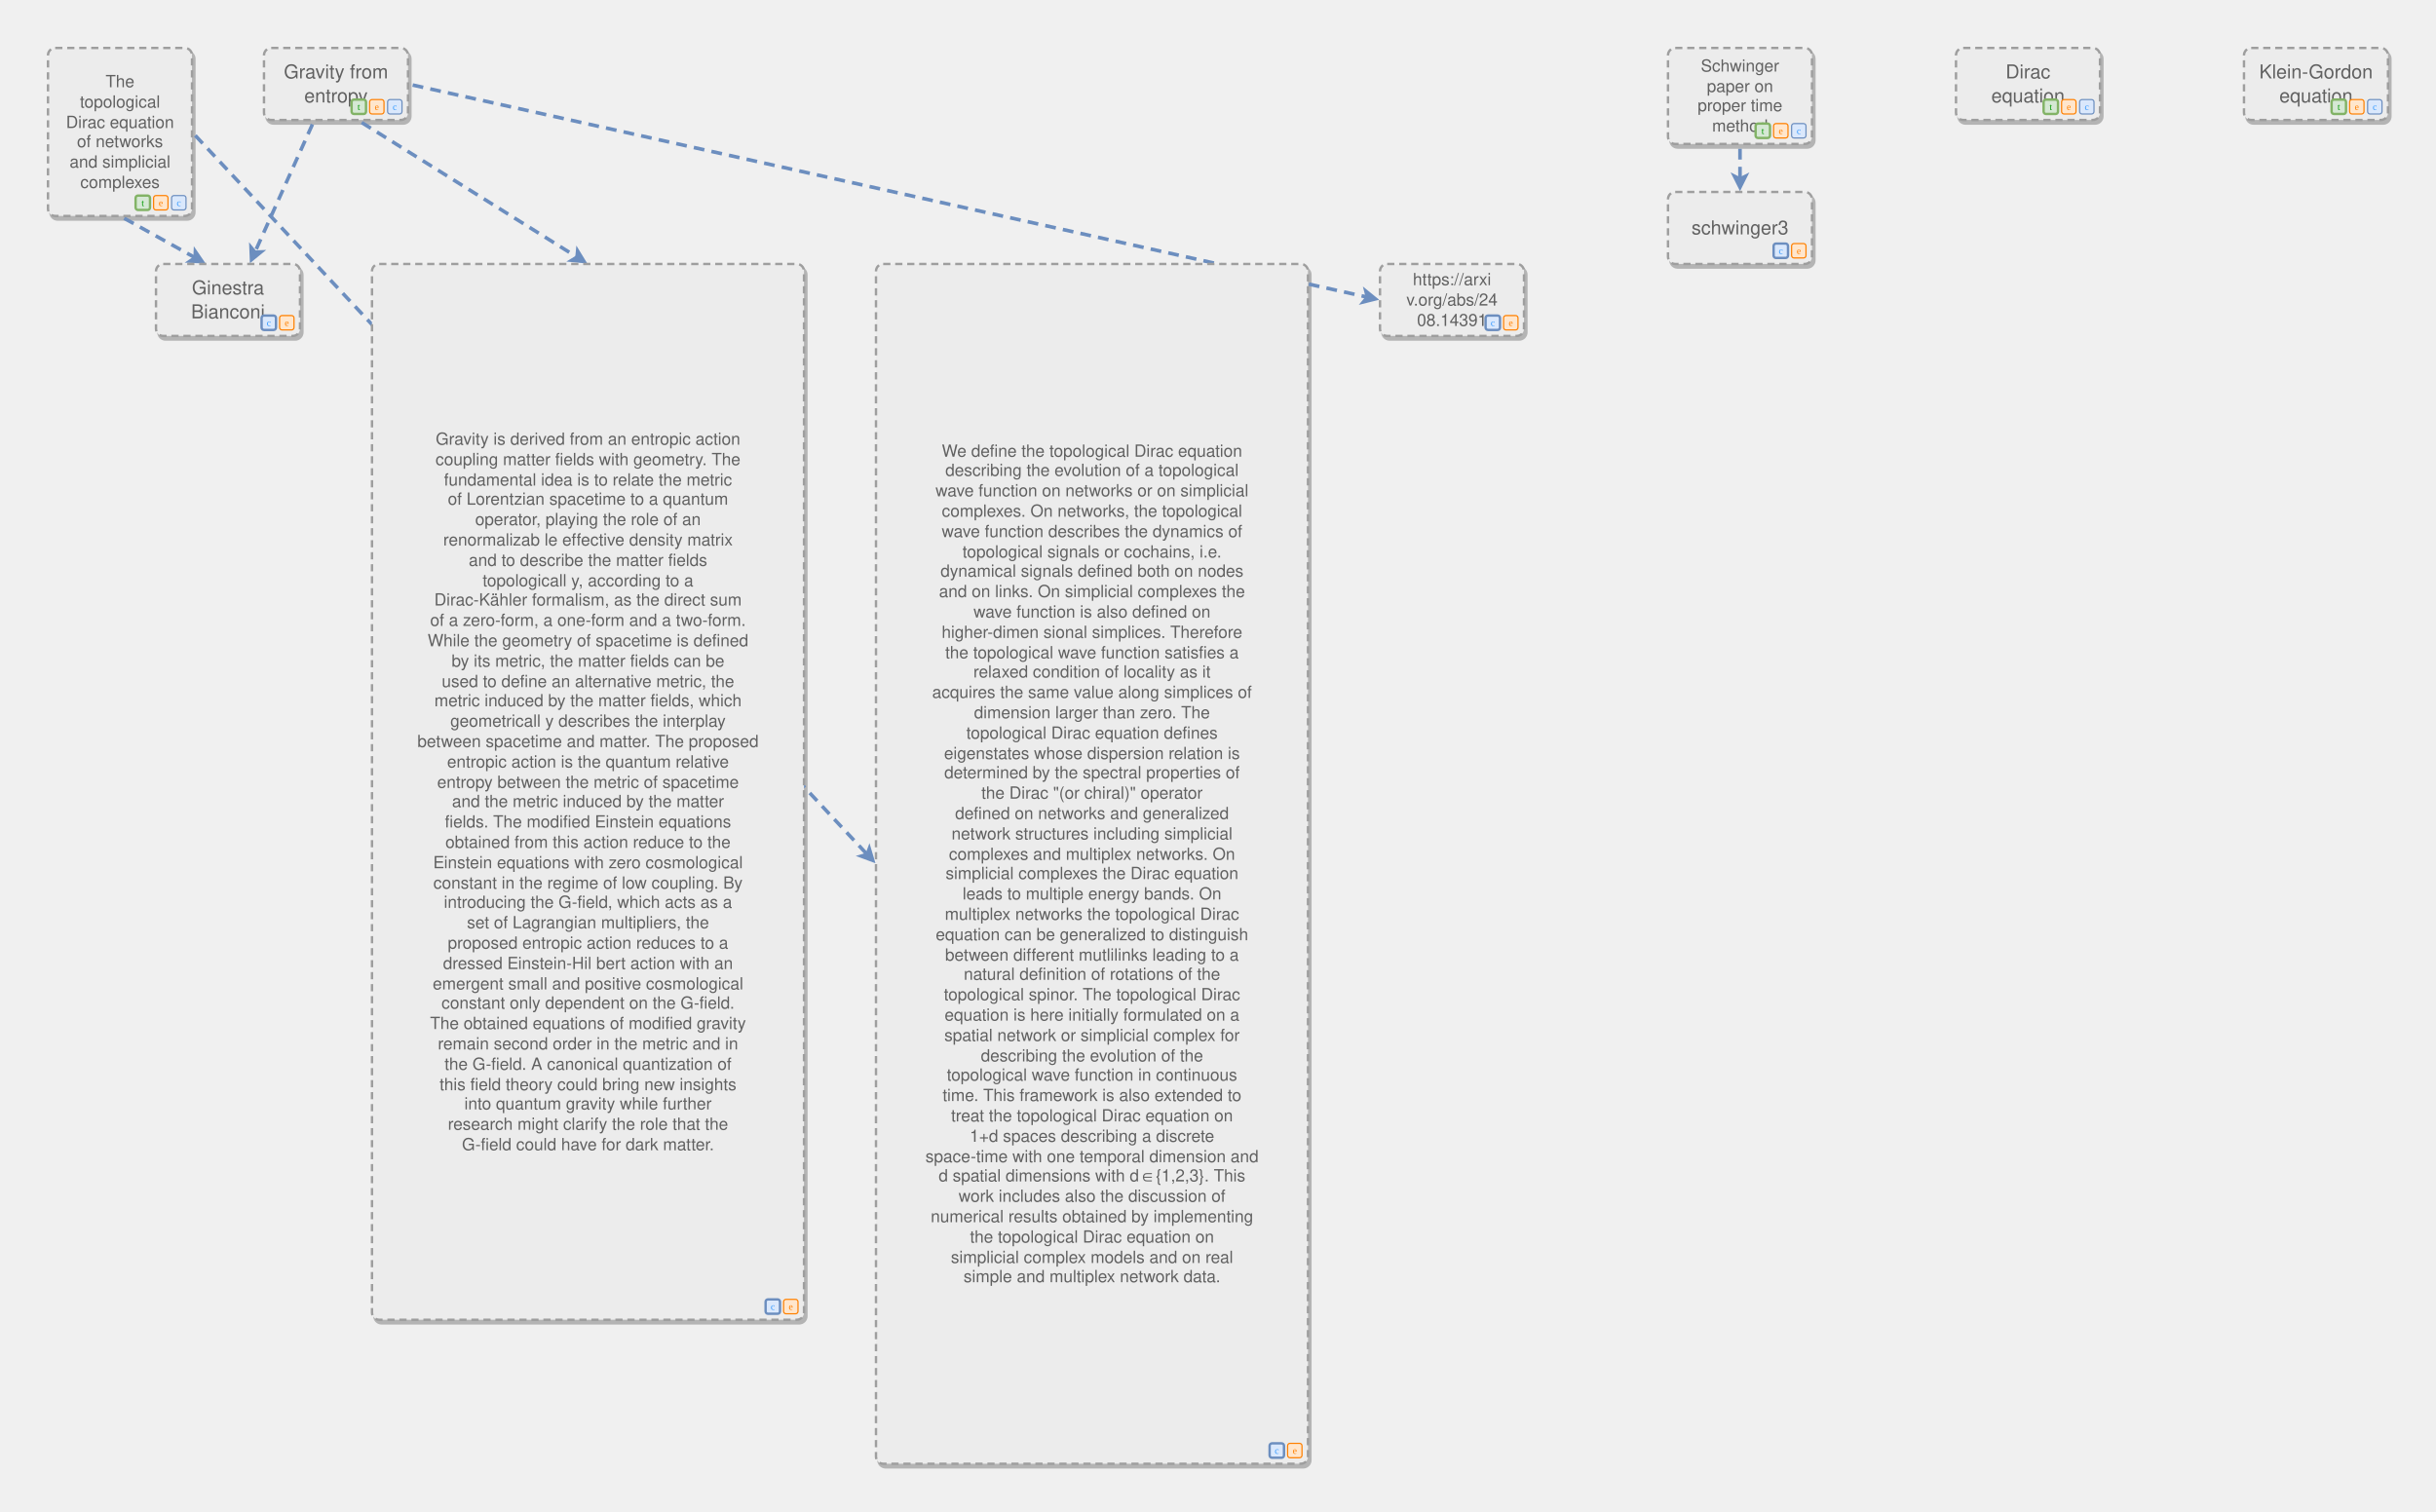
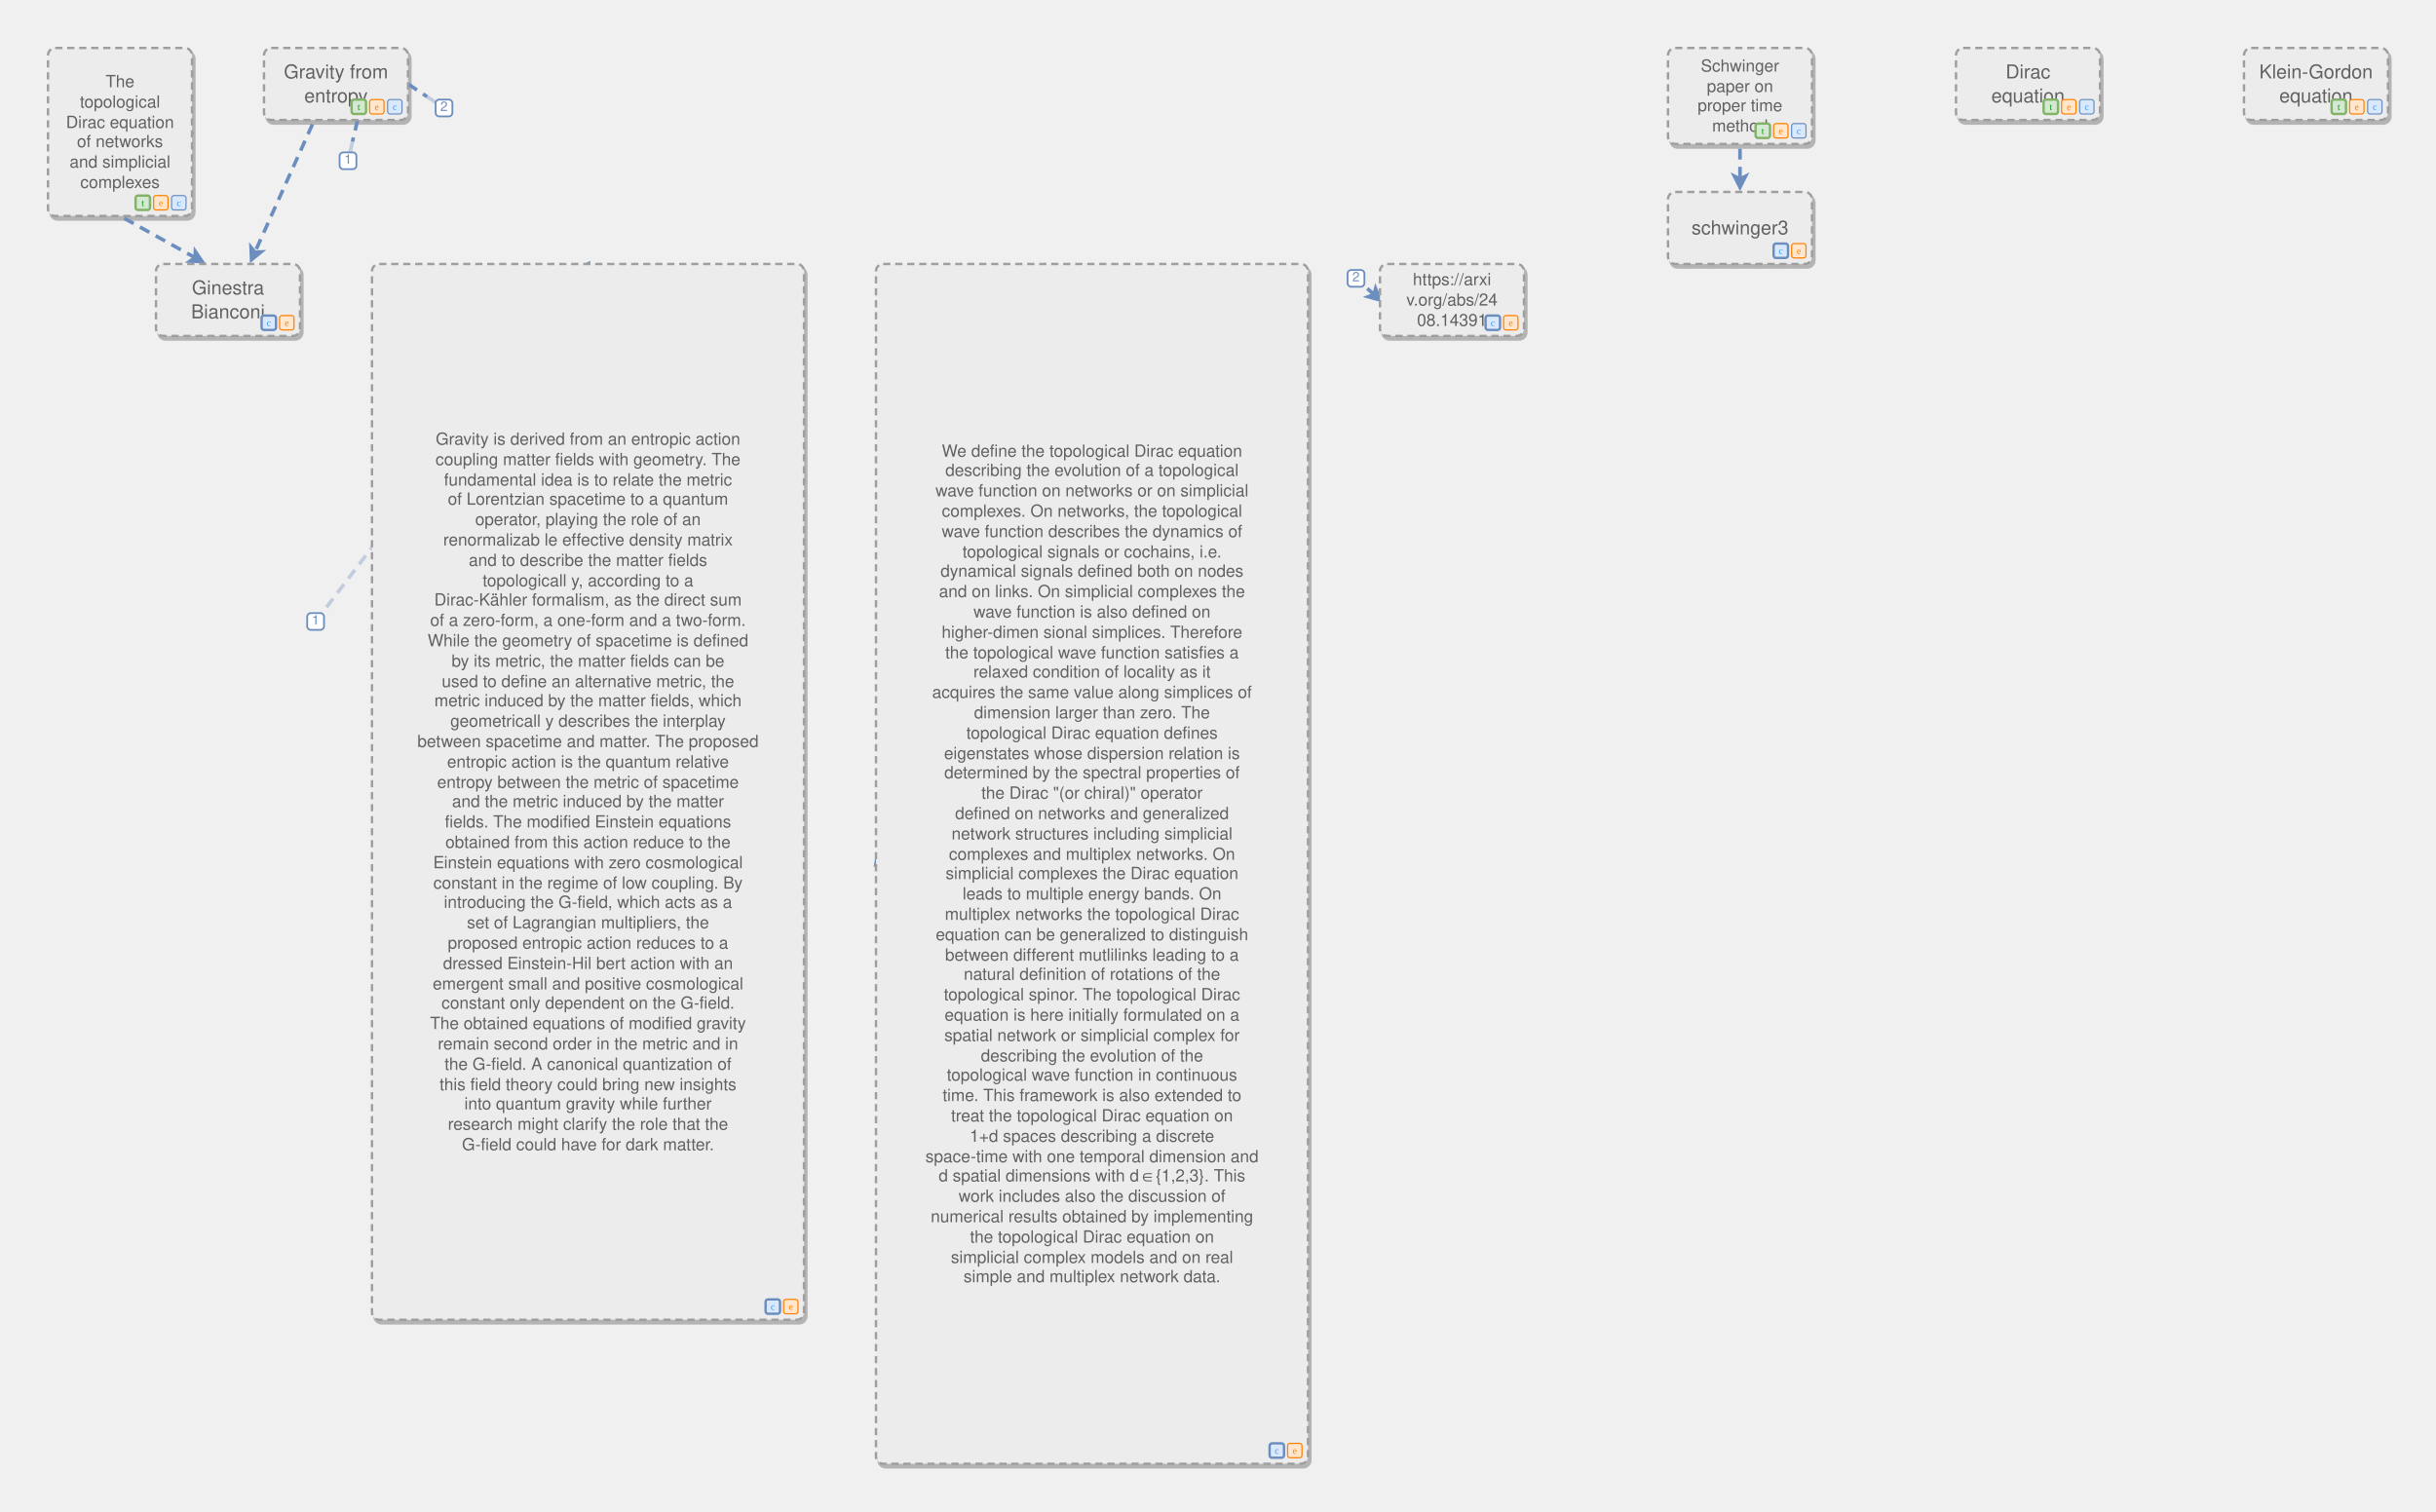
<svg xmlns="http://www.w3.org/2000/svg" width="2030" height="1260" viewBox="0 0 2030 1260">
  <defs>
  </defs>
  <g id="container-shells">
  </g>
  <g id="node-shadows">
    <rect x="1630" y="40" width="120" height="60" rx="6" ry="6" fill="#000000" stroke="#000000" stroke-width="2" opacity="0.25" transform="translate(2,3)" />
    <rect x="1390" y="160" width="120" height="60" rx="6" ry="6" fill="#000000" stroke="#000000" stroke-width="2" opacity="0.25" transform="translate(2,3)" />
    <rect x="130" y="220" width="120" height="60" rx="6" ry="6" fill="#000000" stroke="#000000" stroke-width="2" opacity="0.25" transform="translate(2,3)" />
    <rect x="220" y="40" width="120" height="60" rx="6" ry="6" fill="#000000" stroke="#000000" stroke-width="2" opacity="0.25" transform="translate(2,3)" />
    <rect x="310" y="220" width="360" height="880" rx="6" ry="6" fill="#000000" stroke="#000000" stroke-width="2" opacity="0.25" transform="translate(2,3)" />
    <rect x="1870" y="40" width="120" height="60" rx="6" ry="6" fill="#000000" stroke="#000000" stroke-width="2" opacity="0.25" transform="translate(2,3)" />
    <rect x="1390" y="40" width="120" height="80" rx="6" ry="6" fill="#000000" stroke="#000000" stroke-width="2" opacity="0.25" transform="translate(2,3)" />
    <rect x="40" y="40" width="120" height="140" rx="6" ry="6" fill="#000000" stroke="#000000" stroke-width="2" opacity="0.25" transform="translate(2,3)" />
    <rect x="730" y="220" width="360" height="1000" rx="6" ry="6" fill="#000000" stroke="#000000" stroke-width="2" opacity="0.25" transform="translate(2,3)" />
    <rect x="1150" y="220" width="120" height="60" rx="6" ry="6" fill="#000000" stroke="#000000" stroke-width="2" opacity="0.25" transform="translate(2,3)" />
  </g>
  <g id="edges">
    <g class="edge" data-edge-idx="0" data-edge-base="expresses" data-edge-from="3" data-edge-to="2">
      <line x1="260.36" y1="103.65" x2="212.41" y2="210.20" stroke="#6c8ebf" stroke-width="3" stroke-dasharray="9 6" />
      <path d="M 209.64 216.35 L 209.23 206.30 L 212.41 210.20 L 217.44 209.99 Z" fill="#6c8ebf" stroke="#6c8ebf" stroke-width="3" stroke-miterlimit="10" />
      <text x="236" y="156" text-anchor="middle" dominant-baseline="middle" font-family="Helvetica,Inter,Segoe UI,Arial" font-size="11" paint-order="stroke" stroke="#ffffff" stroke-width="3" stroke-linejoin="round" fill="#6c8ebf">
      </text>
    </g>
    <g class="edge" data-edge-idx="1" data-edge-base="expresses" data-edge-from="3" data-edge-to="4">
-       <line x1="301.39" y1="102.12" x2="480.88" y2="214.30" stroke="#6c8ebf" stroke-width="3" stroke-dasharray="9 6" />
-       <path d="M 486.61 217.88 L 476.59 216.93 L 480.88 214.30 L 481.36 209.29 Z" fill="#6c8ebf" stroke="#6c8ebf" stroke-width="3" stroke-miterlimit="10" />
-       <text x="390" y="158" text-anchor="middle" dominant-baseline="middle" font-family="Helvetica,Inter,Segoe UI,Arial" font-size="11" paint-order="stroke" stroke="#ffffff" stroke-width="3" stroke-linejoin="round" fill="#6c8ebf">
-       </text>
+       <g class="edge-full" opacity="0">
+         <line x1="290.00" y1="134.00" x2="263.00" y2="518.00" stroke="#6c8ebf" stroke-width="3" stroke-dasharray="9 6" />
+         <text x="276" y="326" text-anchor="middle" dominant-baseline="middle" font-family="Helvetica,Inter,Segoe UI,Arial" font-size="11" paint-order="stroke" stroke="#ffffff" stroke-width="3" stroke-linejoin="round" fill="#6c8ebf">
+       </text>
+       </g>
+       <g class="edge-stub" data-stub-end="source">
+         <line x1="298.00" y1="100.00" x2="293.76" y2="118.00" stroke="#6c8ebf" stroke-width="3" stroke-dasharray="9 6" />
+         <line x1="293.76" y1="118.00" x2="290.00" y2="134.00" stroke="#6c8ebf" stroke-width="3" stroke-dasharray="9 6" stroke-opacity="0.35" />
+         <g class="edge-badge">
+           <rect x="283.00" y="127.00" width="14.00" height="14.00" rx="3" fill="#ffffff" stroke="#6c8ebf" stroke-width="1.5" />
+           <text x="290.00" y="134.00" text-anchor="middle" dominant-baseline="central" font-size="11" font-family="Helvetica,Arial,sans-serif" fill="#6c8ebf">1</text>
+         </g>
+       </g>
+       <g class="edge-stub" data-stub-end="target">
+         <line x1="369.82" y1="377.76" x2="485.91" y2="225.37" stroke="#6c8ebf" stroke-width="3" stroke-dasharray="9 6" />
+         <line x1="263.00" y1="518.00" x2="369.82" y2="377.76" stroke="#6c8ebf" stroke-width="3" stroke-dasharray="9 6" stroke-opacity="0.35" />
+         <path d="M 490.00 220.00 L 488.13 229.89 L 485.91 225.37 L 480.97 224.43 Z" fill="#6c8ebf" stroke="#6c8ebf" stroke-width="3" stroke-miterlimit="10" />
+         <g class="edge-badge">
+           <rect x="256.00" y="511.00" width="14.00" height="14.00" rx="3" fill="#ffffff" stroke="#6c8ebf" stroke-width="1.5" />
+           <text x="263.00" y="518.00" text-anchor="middle" dominant-baseline="central" font-size="11" font-family="Helvetica,Arial,sans-serif" fill="#6c8ebf">1</text>
+         </g>
+       </g>
    </g>
    <g class="edge" data-edge-idx="2" data-edge-base="expresses" data-edge-from="3" data-edge-to="9">
-       <line x1="343.90" y1="70.87" x2="1139.51" y2="247.67" stroke="#6c8ebf" stroke-width="3" stroke-dasharray="9 6" />
-       <path d="M 1146.10 249.13 L 1136.33 251.57 L 1139.51 247.67 L 1138.29 242.79 Z" fill="#6c8ebf" stroke="#6c8ebf" stroke-width="3" stroke-miterlimit="10" />
-       <text x="741" y="158" text-anchor="middle" dominant-baseline="middle" font-family="Helvetica,Inter,Segoe UI,Arial" font-size="11" paint-order="stroke" stroke="#ffffff" stroke-width="3" stroke-linejoin="round" fill="#6c8ebf">
-       </text>
+       <g class="edge-full" opacity="0">
+         <line x1="370.00" y1="90.00" x2="1130.00" y2="232.00" stroke="#6c8ebf" stroke-width="3" stroke-dasharray="9 6" />
+         <text x="750" y="161" text-anchor="middle" dominant-baseline="middle" font-family="Helvetica,Inter,Segoe UI,Arial" font-size="11" paint-order="stroke" stroke="#ffffff" stroke-width="3" stroke-linejoin="round" fill="#6c8ebf">
+       </text>
+       </g>
+       <g class="edge-stub" data-stub-end="source">
+         <line x1="340.00" y1="70.00" x2="355.88" y2="80.59" stroke="#6c8ebf" stroke-width="3" stroke-dasharray="9 6" />
+         <line x1="355.88" y1="80.59" x2="370.00" y2="90.00" stroke="#6c8ebf" stroke-width="3" stroke-dasharray="9 6" stroke-opacity="0.35" />
+         <g class="edge-badge">
+           <rect x="363.00" y="83.00" width="14.00" height="14.00" rx="3" fill="#ffffff" stroke="#6c8ebf" stroke-width="1.5" />
+           <text x="370.00" y="90.00" text-anchor="middle" dominant-baseline="central" font-size="11" font-family="Helvetica,Arial,sans-serif" fill="#6c8ebf">2</text>
+         </g>
+       </g>
+       <g class="edge-stub" data-stub-end="target">
+         <line x1="1139.41" y1="240.47" x2="1144.98" y2="245.48" stroke="#6c8ebf" stroke-width="3" stroke-dasharray="9 6" />
+         <line x1="1130.00" y1="232.00" x2="1139.41" y2="240.47" stroke="#6c8ebf" stroke-width="3" stroke-dasharray="9 6" stroke-opacity="0.35" />
+         <path d="M 1150.00 250.00 L 1140.30 247.32 L 1144.98 245.48 L 1146.32 240.63 Z" fill="#6c8ebf" stroke="#6c8ebf" stroke-width="3" stroke-miterlimit="10" />
+         <g class="edge-badge">
+           <rect x="1123.00" y="225.00" width="14.00" height="14.00" rx="3" fill="#ffffff" stroke="#6c8ebf" stroke-width="1.5" />
+           <text x="1130.00" y="232.00" text-anchor="middle" dominant-baseline="central" font-size="11" font-family="Helvetica,Arial,sans-serif" fill="#6c8ebf">2</text>
+         </g>
+       </g>
    </g>
    <g class="edge" data-edge-idx="3" data-edge-base="expresses" data-edge-from="6" data-edge-to="10">
      <line x1="1450.00" y1="124.00" x2="1450.00" y2="149.25" stroke="#6c8ebf" stroke-width="3" stroke-dasharray="9 6" />
      <path d="M 1450.00 156.00 L 1445.50 147.00 L 1450.00 149.25 L 1454.50 147.00 Z" fill="#6c8ebf" stroke="#6c8ebf" stroke-width="3" stroke-miterlimit="10" />
      <text x="1450" y="136" text-anchor="middle" dominant-baseline="middle" font-family="Helvetica,Inter,Segoe UI,Arial" font-size="11" paint-order="stroke" stroke="#ffffff" stroke-width="3" stroke-linejoin="round" fill="#6c8ebf">
      </text>
    </g>
    <g class="edge" data-edge-idx="4" data-edge-base="expresses" data-edge-from="7" data-edge-to="2">
      <line x1="103.50" y1="181.94" x2="162.60" y2="214.78" stroke="#6c8ebf" stroke-width="3" stroke-dasharray="9 6" />
      <path d="M 168.50 218.06 L 158.45 217.62 L 162.60 214.78 L 162.82 209.75 Z" fill="#6c8ebf" stroke="#6c8ebf" stroke-width="3" stroke-miterlimit="10" />
      <text x="132" y="197" text-anchor="middle" dominant-baseline="middle" font-family="Helvetica,Inter,Segoe UI,Arial" font-size="11" paint-order="stroke" stroke="#ffffff" stroke-width="3" stroke-linejoin="round" fill="#6c8ebf">
      </text>
    </g>
    <g class="edge" data-edge-idx="5" data-edge-base="expresses" data-edge-from="7" data-edge-to="8">
-       <line x1="162.73" y1="112.92" x2="722.66" y2="712.15" stroke="#6c8ebf" stroke-width="3" stroke-dasharray="9 6" />
-       <path d="M 727.27 717.08 L 717.84 713.57 L 722.66 712.15 L 724.41 707.43 Z" fill="#6c8ebf" stroke="#6c8ebf" stroke-width="3" stroke-miterlimit="10" />
-       <text x="442" y="412" text-anchor="middle" dominant-baseline="middle" font-family="Helvetica,Inter,Segoe UI,Arial" font-size="11" paint-order="stroke" stroke="#ffffff" stroke-width="3" stroke-linejoin="round" fill="#6c8ebf">
-       </text>
+       <g class="edge-full" opacity="0">
+         <line x1="144.00" y1="157.00" x2="810.00" y2="613.00" stroke="#6c8ebf" stroke-width="3" stroke-dasharray="9 6" />
+         <text x="477" y="385" text-anchor="middle" dominant-baseline="middle" font-family="Helvetica,Inter,Segoe UI,Arial" font-size="11" paint-order="stroke" stroke="#ffffff" stroke-width="3" stroke-linejoin="round" fill="#6c8ebf">
+       </text>
+       </g>
+       <g class="edge-stub" data-stub-end="source">
+         <line x1="160.00" y1="110.00" x2="151.53" y2="134.88" stroke="#6c8ebf" stroke-width="3" stroke-dasharray="9 6" />
+         <line x1="151.53" y1="134.88" x2="144.00" y2="157.00" stroke="#6c8ebf" stroke-width="3" stroke-dasharray="9 6" stroke-opacity="0.35" />
+         <g class="edge-badge">
+           <rect x="137.00" y="150.00" width="14.00" height="14.00" rx="3" fill="#ffffff" stroke="#6c8ebf" stroke-width="1.5" />
+           <text x="144.00" y="157.00" text-anchor="middle" dominant-baseline="central" font-size="11" font-family="Helvetica,Arial,sans-serif" fill="#6c8ebf">3</text>
+         </g>
+       </g>
+       <g class="edge-stub" data-stub-end="target">
+         <line x1="772.35" y1="663.35" x2="734.04" y2="714.59" stroke="#6c8ebf" stroke-width="3" stroke-dasharray="9 6" />
+         <line x1="810.00" y1="613.00" x2="772.35" y2="663.35" stroke="#6c8ebf" stroke-width="3" stroke-dasharray="9 6" stroke-opacity="0.35" />
+         <path d="M 730.00 720.00 L 731.79 710.10 L 734.04 714.59 L 738.99 715.49 Z" fill="#6c8ebf" stroke="#6c8ebf" stroke-width="3" stroke-miterlimit="10" />
+         <g class="edge-badge">
+           <rect x="803.00" y="606.00" width="14.00" height="14.00" rx="3" fill="#ffffff" stroke="#6c8ebf" stroke-width="1.5" />
+           <text x="810.00" y="613.00" text-anchor="middle" dominant-baseline="central" font-size="11" font-family="Helvetica,Arial,sans-serif" fill="#6c8ebf">3</text>
+         </g>
+       </g>
    </g>
  </g>
  <g id="nodes">
    <rect x="1630" y="40" width="120" height="60" rx="6" ry="6" fill="#ececec" stroke="#9e9e9e" stroke-width="2" stroke-dasharray="6 4" />
    <text x="1690" y="60" text-anchor="middle" dominant-baseline="middle" font-family="Helvetica,Inter,Segoe UI,Arial" font-size="16" font-weight="normal" fill="#616161">Dirac</text>
    <text x="1690" y="80" text-anchor="middle" dominant-baseline="middle" font-family="Helvetica,Inter,Segoe UI,Arial" font-size="16" font-weight="normal" fill="#616161">equation</text>
    <rect x="1703" y="83" width="12" height="12" rx="2" ry="2" fill="#d5e8d4" stroke="#82b366" stroke-width="2" />
    <text x="1709.0" y="89.0" text-anchor="middle" dominant-baseline="central" font-size="8" fill="#009900">t</text>
    <rect x="1718" y="83" width="12" height="12" rx="2" ry="2" fill="#ffe6cc" stroke="#ff8000" stroke-width="1" />
    <text x="1724.0" y="89.0" text-anchor="middle" dominant-baseline="central" font-size="8" fill="#ff8000">e</text>
    <rect x="1733" y="83" width="12" height="12" rx="2" ry="2" fill="#dae8fc" stroke="#6c8ebf" stroke-width="1" />
    <text x="1739.0" y="89.0" text-anchor="middle" dominant-baseline="central" font-size="8" fill="#3399ff">c</text>
    <rect x="1390" y="160" width="120" height="60" rx="6" ry="6" fill="#ececec" stroke="#9e9e9e" stroke-width="2" stroke-dasharray="6 4" />
    <text x="1450" y="190" text-anchor="middle" dominant-baseline="middle" font-family="Helvetica,Inter,Segoe UI,Arial" font-size="16" font-weight="normal" fill="#616161">schwinger3</text>
    <rect x="1478" y="203" width="12" height="12" rx="2" ry="2" fill="#dae8fc" stroke="#6c8ebf" stroke-width="2" />
    <text x="1484.0" y="209.0" text-anchor="middle" dominant-baseline="central" font-size="8" fill="#3399ff">c</text>
    <rect x="1493" y="203" width="12" height="12" rx="2" ry="2" fill="#ffe6cc" stroke="#ff8000" stroke-width="1" />
    <text x="1499.0" y="209.0" text-anchor="middle" dominant-baseline="central" font-size="8" fill="#ff8000">e</text>
    <rect x="130" y="220" width="120" height="60" rx="6" ry="6" fill="#ececec" stroke="#9e9e9e" stroke-width="2" stroke-dasharray="6 4" />
    <text x="190" y="240" text-anchor="middle" dominant-baseline="middle" font-family="Helvetica,Inter,Segoe UI,Arial" font-size="16" font-weight="normal" fill="#616161">Ginestra</text>
    <text x="190" y="260" text-anchor="middle" dominant-baseline="middle" font-family="Helvetica,Inter,Segoe UI,Arial" font-size="16" font-weight="normal" fill="#616161">Bianconi</text>
    <rect x="218" y="263" width="12" height="12" rx="2" ry="2" fill="#dae8fc" stroke="#6c8ebf" stroke-width="2" />
    <text x="224.0" y="269.0" text-anchor="middle" dominant-baseline="central" font-size="8" fill="#3399ff">c</text>
    <rect x="233" y="263" width="12" height="12" rx="2" ry="2" fill="#ffe6cc" stroke="#ff8000" stroke-width="1" />
    <text x="239.0" y="269.0" text-anchor="middle" dominant-baseline="central" font-size="8" fill="#ff8000">e</text>
    <g>
      <rect x="220" y="40" width="120" height="60" rx="6" ry="6" fill="#ececec" stroke="#9e9e9e" stroke-width="2" stroke-dasharray="6 4" />
      <text x="280" y="60" text-anchor="middle" dominant-baseline="middle" font-family="Helvetica,Inter,Segoe UI,Arial" font-size="16" font-weight="normal" fill="#616161">Gravity from</text>
      <text x="280" y="80" text-anchor="middle" dominant-baseline="middle" font-family="Helvetica,Inter,Segoe UI,Arial" font-size="16" font-weight="normal" fill="#616161">entropy</text>
      <rect x="293" y="83" width="12" height="12" rx="2" ry="2" fill="#d5e8d4" stroke="#82b366" stroke-width="2" />
      <text x="299.0" y="89.0" text-anchor="middle" dominant-baseline="central" font-size="8" fill="#009900">t</text>
      <rect x="308" y="83" width="12" height="12" rx="2" ry="2" fill="#ffe6cc" stroke="#ff8000" stroke-width="1" />
      <text x="314.0" y="89.0" text-anchor="middle" dominant-baseline="central" font-size="8" fill="#ff8000">e</text>
      <rect x="323" y="83" width="12" height="12" rx="2" ry="2" fill="#dae8fc" stroke="#6c8ebf" stroke-width="1" />
      <text x="329.0" y="89.0" text-anchor="middle" dominant-baseline="central" font-size="8" fill="#3399ff">c</text>
    </g>
    <rect x="310" y="220" width="360" height="880" rx="6" ry="6" fill="#ececec" stroke="#9e9e9e" stroke-width="2" stroke-dasharray="6 4" />
    <text x="490" y="366" text-anchor="middle" dominant-baseline="middle" font-family="Helvetica,Inter,Segoe UI,Arial" font-size="14" font-weight="normal" fill="#616161">Gravity is derived from an entropic action</text>
    <text x="490" y="383" text-anchor="middle" dominant-baseline="middle" font-family="Helvetica,Inter,Segoe UI,Arial" font-size="14" font-weight="normal" fill="#616161">coupling matter fields with geometry. The</text>
    <text x="490" y="400" text-anchor="middle" dominant-baseline="middle" font-family="Helvetica,Inter,Segoe UI,Arial" font-size="14" font-weight="normal" fill="#616161">fundamental idea is to relate the metric</text>
    <text x="490" y="416" text-anchor="middle" dominant-baseline="middle" font-family="Helvetica,Inter,Segoe UI,Arial" font-size="14" font-weight="normal" fill="#616161">of Lorentzian spacetime to a quantum</text>
    <text x="490" y="433" text-anchor="middle" dominant-baseline="middle" font-family="Helvetica,Inter,Segoe UI,Arial" font-size="14" font-weight="normal" fill="#616161">operator, playing the role of an</text>
    <text x="490" y="450" text-anchor="middle" dominant-baseline="middle" font-family="Helvetica,Inter,Segoe UI,Arial" font-size="14" font-weight="normal" fill="#616161">renormalizab le effective density matrix</text>
    <text x="490" y="467" text-anchor="middle" dominant-baseline="middle" font-family="Helvetica,Inter,Segoe UI,Arial" font-size="14" font-weight="normal" fill="#616161">and to describe the matter fields</text>
    <text x="490" y="484" text-anchor="middle" dominant-baseline="middle" font-family="Helvetica,Inter,Segoe UI,Arial" font-size="14" font-weight="normal" fill="#616161">topologicall y, according to a</text>
    <text x="490" y="500" text-anchor="middle" dominant-baseline="middle" font-family="Helvetica,Inter,Segoe UI,Arial" font-size="14" font-weight="normal" fill="#616161">Dirac-Kähler formalism, as the direct sum</text>
    <text x="490" y="517" text-anchor="middle" dominant-baseline="middle" font-family="Helvetica,Inter,Segoe UI,Arial" font-size="14" font-weight="normal" fill="#616161">of a zero-form, a one-form and a two-form.</text>
    <text x="490" y="534" text-anchor="middle" dominant-baseline="middle" font-family="Helvetica,Inter,Segoe UI,Arial" font-size="14" font-weight="normal" fill="#616161">While the geometry of spacetime is defined</text>
    <text x="490" y="551" text-anchor="middle" dominant-baseline="middle" font-family="Helvetica,Inter,Segoe UI,Arial" font-size="14" font-weight="normal" fill="#616161">by its metric, the matter fields can be</text>
    <text x="490" y="568" text-anchor="middle" dominant-baseline="middle" font-family="Helvetica,Inter,Segoe UI,Arial" font-size="14" font-weight="normal" fill="#616161">used to define an alternative metric, the</text>
    <text x="490" y="584" text-anchor="middle" dominant-baseline="middle" font-family="Helvetica,Inter,Segoe UI,Arial" font-size="14" font-weight="normal" fill="#616161">metric induced by the matter fields, which</text>
    <text x="490" y="601" text-anchor="middle" dominant-baseline="middle" font-family="Helvetica,Inter,Segoe UI,Arial" font-size="14" font-weight="normal" fill="#616161">geometricall y describes the interplay</text>
    <text x="490" y="618" text-anchor="middle" dominant-baseline="middle" font-family="Helvetica,Inter,Segoe UI,Arial" font-size="14" font-weight="normal" fill="#616161">between spacetime and matter. The proposed</text>
    <text x="490" y="635" text-anchor="middle" dominant-baseline="middle" font-family="Helvetica,Inter,Segoe UI,Arial" font-size="14" font-weight="normal" fill="#616161">entropic action is the quantum relative</text>
    <text x="490" y="652" text-anchor="middle" dominant-baseline="middle" font-family="Helvetica,Inter,Segoe UI,Arial" font-size="14" font-weight="normal" fill="#616161">entropy between the metric of spacetime</text>
    <text x="490" y="668" text-anchor="middle" dominant-baseline="middle" font-family="Helvetica,Inter,Segoe UI,Arial" font-size="14" font-weight="normal" fill="#616161">and the metric induced by the matter</text>
    <text x="490" y="685" text-anchor="middle" dominant-baseline="middle" font-family="Helvetica,Inter,Segoe UI,Arial" font-size="14" font-weight="normal" fill="#616161">fields. The modified Einstein equations</text>
    <text x="490" y="702" text-anchor="middle" dominant-baseline="middle" font-family="Helvetica,Inter,Segoe UI,Arial" font-size="14" font-weight="normal" fill="#616161">obtained from this action reduce to the</text>
    <text x="490" y="719" text-anchor="middle" dominant-baseline="middle" font-family="Helvetica,Inter,Segoe UI,Arial" font-size="14" font-weight="normal" fill="#616161">Einstein equations with zero cosmological</text>
    <text x="490" y="736" text-anchor="middle" dominant-baseline="middle" font-family="Helvetica,Inter,Segoe UI,Arial" font-size="14" font-weight="normal" fill="#616161">constant in the regime of low coupling. By</text>
    <text x="490" y="752" text-anchor="middle" dominant-baseline="middle" font-family="Helvetica,Inter,Segoe UI,Arial" font-size="14" font-weight="normal" fill="#616161">introducing the G-field, which acts as a</text>
    <text x="490" y="769" text-anchor="middle" dominant-baseline="middle" font-family="Helvetica,Inter,Segoe UI,Arial" font-size="14" font-weight="normal" fill="#616161">set of Lagrangian multipliers, the</text>
    <text x="490" y="786" text-anchor="middle" dominant-baseline="middle" font-family="Helvetica,Inter,Segoe UI,Arial" font-size="14" font-weight="normal" fill="#616161">proposed entropic action reduces to a</text>
    <text x="490" y="803" text-anchor="middle" dominant-baseline="middle" font-family="Helvetica,Inter,Segoe UI,Arial" font-size="14" font-weight="normal" fill="#616161">dressed Einstein-Hil bert action with an</text>
    <text x="490" y="820" text-anchor="middle" dominant-baseline="middle" font-family="Helvetica,Inter,Segoe UI,Arial" font-size="14" font-weight="normal" fill="#616161">emergent small and positive cosmological</text>
    <text x="490" y="836" text-anchor="middle" dominant-baseline="middle" font-family="Helvetica,Inter,Segoe UI,Arial" font-size="14" font-weight="normal" fill="#616161">constant only dependent on the G-field.</text>
    <text x="490" y="853" text-anchor="middle" dominant-baseline="middle" font-family="Helvetica,Inter,Segoe UI,Arial" font-size="14" font-weight="normal" fill="#616161">The obtained equations of modified gravity</text>
    <text x="490" y="870" text-anchor="middle" dominant-baseline="middle" font-family="Helvetica,Inter,Segoe UI,Arial" font-size="14" font-weight="normal" fill="#616161">remain second order in the metric and in</text>
    <text x="490" y="887" text-anchor="middle" dominant-baseline="middle" font-family="Helvetica,Inter,Segoe UI,Arial" font-size="14" font-weight="normal" fill="#616161">the G-field. A canonical quantization of</text>
    <text x="490" y="904" text-anchor="middle" dominant-baseline="middle" font-family="Helvetica,Inter,Segoe UI,Arial" font-size="14" font-weight="normal" fill="#616161">this field theory could bring new insights</text>
    <text x="490" y="920" text-anchor="middle" dominant-baseline="middle" font-family="Helvetica,Inter,Segoe UI,Arial" font-size="14" font-weight="normal" fill="#616161">into quantum gravity while further</text>
    <text x="490" y="937" text-anchor="middle" dominant-baseline="middle" font-family="Helvetica,Inter,Segoe UI,Arial" font-size="14" font-weight="normal" fill="#616161">research might clarify the role that the</text>
    <text x="490" y="954" text-anchor="middle" dominant-baseline="middle" font-family="Helvetica,Inter,Segoe UI,Arial" font-size="14" font-weight="normal" fill="#616161">G-field could have for dark matter.</text>
    <rect x="638" y="1083" width="12" height="12" rx="2" ry="2" fill="#dae8fc" stroke="#6c8ebf" stroke-width="2" />
    <text x="644.0" y="1089.0" text-anchor="middle" dominant-baseline="central" font-size="8" fill="#3399ff">c</text>
    <rect x="653" y="1083" width="12" height="12" rx="2" ry="2" fill="#ffe6cc" stroke="#ff8000" stroke-width="1" />
    <text x="659.0" y="1089.0" text-anchor="middle" dominant-baseline="central" font-size="8" fill="#ff8000">e</text>
    <rect x="1870" y="40" width="120" height="60" rx="6" ry="6" fill="#ececec" stroke="#9e9e9e" stroke-width="2" stroke-dasharray="6 4" />
    <text x="1930" y="60" text-anchor="middle" dominant-baseline="middle" font-family="Helvetica,Inter,Segoe UI,Arial" font-size="16" font-weight="normal" fill="#616161">Klein-Gordon</text>
    <text x="1930" y="80" text-anchor="middle" dominant-baseline="middle" font-family="Helvetica,Inter,Segoe UI,Arial" font-size="16" font-weight="normal" fill="#616161">equation</text>
    <rect x="1943" y="83" width="12" height="12" rx="2" ry="2" fill="#d5e8d4" stroke="#82b366" stroke-width="2" />
    <text x="1949.0" y="89.0" text-anchor="middle" dominant-baseline="central" font-size="8" fill="#009900">t</text>
    <rect x="1958" y="83" width="12" height="12" rx="2" ry="2" fill="#ffe6cc" stroke="#ff8000" stroke-width="1" />
    <text x="1964.0" y="89.0" text-anchor="middle" dominant-baseline="central" font-size="8" fill="#ff8000">e</text>
    <rect x="1973" y="83" width="12" height="12" rx="2" ry="2" fill="#dae8fc" stroke="#6c8ebf" stroke-width="1" />
    <text x="1979.0" y="89.0" text-anchor="middle" dominant-baseline="central" font-size="8" fill="#3399ff">c</text>
    <g>
      <rect x="1390" y="40" width="120" height="80" rx="6" ry="6" fill="#ececec" stroke="#9e9e9e" stroke-width="2" stroke-dasharray="6 4" />
      <text x="1450" y="55" text-anchor="middle" dominant-baseline="middle" font-family="Helvetica,Inter,Segoe UI,Arial" font-size="14" font-weight="normal" fill="#616161">Schwinger</text>
      <text x="1450" y="72" text-anchor="middle" dominant-baseline="middle" font-family="Helvetica,Inter,Segoe UI,Arial" font-size="14" font-weight="normal" fill="#616161">paper on</text>
      <text x="1450" y="88" text-anchor="middle" dominant-baseline="middle" font-family="Helvetica,Inter,Segoe UI,Arial" font-size="14" font-weight="normal" fill="#616161">proper time</text>
      <text x="1450" y="105" text-anchor="middle" dominant-baseline="middle" font-family="Helvetica,Inter,Segoe UI,Arial" font-size="14" font-weight="normal" fill="#616161">method</text>
      <rect x="1463" y="103" width="12" height="12" rx="2" ry="2" fill="#d5e8d4" stroke="#82b366" stroke-width="2" />
      <text x="1469.0" y="109.0" text-anchor="middle" dominant-baseline="central" font-size="8" fill="#009900">t</text>
      <rect x="1478" y="103" width="12" height="12" rx="2" ry="2" fill="#ffe6cc" stroke="#ff8000" stroke-width="1" />
      <text x="1484.0" y="109.0" text-anchor="middle" dominant-baseline="central" font-size="8" fill="#ff8000">e</text>
      <rect x="1493" y="103" width="12" height="12" rx="2" ry="2" fill="#dae8fc" stroke="#6c8ebf" stroke-width="1" />
      <text x="1499.0" y="109.0" text-anchor="middle" dominant-baseline="central" font-size="8" fill="#3399ff">c</text>
    </g>
    <g>
      <rect x="40" y="40" width="120" height="140" rx="6" ry="6" fill="#ececec" stroke="#9e9e9e" stroke-width="2" stroke-dasharray="6 4" />
      <text x="100" y="68" text-anchor="middle" dominant-baseline="middle" font-family="Helvetica,Inter,Segoe UI,Arial" font-size="14" font-weight="normal" fill="#616161">The</text>
      <text x="100" y="85" text-anchor="middle" dominant-baseline="middle" font-family="Helvetica,Inter,Segoe UI,Arial" font-size="14" font-weight="normal" fill="#616161">topological</text>
      <text x="100" y="102" text-anchor="middle" dominant-baseline="middle" font-family="Helvetica,Inter,Segoe UI,Arial" font-size="14" font-weight="normal" fill="#616161">Dirac equation</text>
      <text x="100" y="118" text-anchor="middle" dominant-baseline="middle" font-family="Helvetica,Inter,Segoe UI,Arial" font-size="14" font-weight="normal" fill="#616161">of networks</text>
      <text x="100" y="135" text-anchor="middle" dominant-baseline="middle" font-family="Helvetica,Inter,Segoe UI,Arial" font-size="14" font-weight="normal" fill="#616161">and simplicial</text>
      <text x="100" y="152" text-anchor="middle" dominant-baseline="middle" font-family="Helvetica,Inter,Segoe UI,Arial" font-size="14" font-weight="normal" fill="#616161">complexes</text>
      <rect x="113" y="163" width="12" height="12" rx="2" ry="2" fill="#d5e8d4" stroke="#82b366" stroke-width="2" />
      <text x="119.0" y="169.0" text-anchor="middle" dominant-baseline="central" font-size="8" fill="#009900">t</text>
      <rect x="128" y="163" width="12" height="12" rx="2" ry="2" fill="#ffe6cc" stroke="#ff8000" stroke-width="1" />
      <text x="134.0" y="169.0" text-anchor="middle" dominant-baseline="central" font-size="8" fill="#ff8000">e</text>
      <rect x="143" y="163" width="12" height="12" rx="2" ry="2" fill="#dae8fc" stroke="#6c8ebf" stroke-width="1" />
      <text x="149.0" y="169.0" text-anchor="middle" dominant-baseline="central" font-size="8" fill="#3399ff">c</text>
    </g>
    <rect x="730" y="220" width="360" height="1000" rx="6" ry="6" fill="#ececec" stroke="#9e9e9e" stroke-width="2" stroke-dasharray="6 4" />
    <text x="910" y="376" text-anchor="middle" dominant-baseline="middle" font-family="Helvetica,Inter,Segoe UI,Arial" font-size="14" font-weight="normal" fill="#616161">We define the topological Dirac equation</text>
    <text x="910" y="392" text-anchor="middle" dominant-baseline="middle" font-family="Helvetica,Inter,Segoe UI,Arial" font-size="14" font-weight="normal" fill="#616161">describing the evolution of a topological</text>
    <text x="910" y="409" text-anchor="middle" dominant-baseline="middle" font-family="Helvetica,Inter,Segoe UI,Arial" font-size="14" font-weight="normal" fill="#616161">wave function on networks or on simplicial</text>
    <text x="910" y="426" text-anchor="middle" dominant-baseline="middle" font-family="Helvetica,Inter,Segoe UI,Arial" font-size="14" font-weight="normal" fill="#616161">complexes. On networks, the topological</text>
    <text x="910" y="443" text-anchor="middle" dominant-baseline="middle" font-family="Helvetica,Inter,Segoe UI,Arial" font-size="14" font-weight="normal" fill="#616161">wave function describes the dynamics of</text>
    <text x="910" y="460" text-anchor="middle" dominant-baseline="middle" font-family="Helvetica,Inter,Segoe UI,Arial" font-size="14" font-weight="normal" fill="#616161">topological signals or cochains, i.e.</text>
    <text x="910" y="476" text-anchor="middle" dominant-baseline="middle" font-family="Helvetica,Inter,Segoe UI,Arial" font-size="14" font-weight="normal" fill="#616161">dynamical signals defined both on nodes</text>
    <text x="910" y="493" text-anchor="middle" dominant-baseline="middle" font-family="Helvetica,Inter,Segoe UI,Arial" font-size="14" font-weight="normal" fill="#616161">and on links. On simplicial complexes the</text>
    <text x="910" y="510" text-anchor="middle" dominant-baseline="middle" font-family="Helvetica,Inter,Segoe UI,Arial" font-size="14" font-weight="normal" fill="#616161">wave function is also defined on</text>
    <text x="910" y="527" text-anchor="middle" dominant-baseline="middle" font-family="Helvetica,Inter,Segoe UI,Arial" font-size="14" font-weight="normal" fill="#616161">higher-dimen sional simplices. Therefore</text>
    <text x="910" y="544" text-anchor="middle" dominant-baseline="middle" font-family="Helvetica,Inter,Segoe UI,Arial" font-size="14" font-weight="normal" fill="#616161">the topological wave function satisfies a</text>
    <text x="910" y="560" text-anchor="middle" dominant-baseline="middle" font-family="Helvetica,Inter,Segoe UI,Arial" font-size="14" font-weight="normal" fill="#616161">relaxed condition of locality as it</text>
    <text x="910" y="577" text-anchor="middle" dominant-baseline="middle" font-family="Helvetica,Inter,Segoe UI,Arial" font-size="14" font-weight="normal" fill="#616161">acquires the same value along simplices of</text>
    <text x="910" y="594" text-anchor="middle" dominant-baseline="middle" font-family="Helvetica,Inter,Segoe UI,Arial" font-size="14" font-weight="normal" fill="#616161">dimension larger than zero. The</text>
    <text x="910" y="611" text-anchor="middle" dominant-baseline="middle" font-family="Helvetica,Inter,Segoe UI,Arial" font-size="14" font-weight="normal" fill="#616161">topological Dirac equation defines</text>
    <text x="910" y="628" text-anchor="middle" dominant-baseline="middle" font-family="Helvetica,Inter,Segoe UI,Arial" font-size="14" font-weight="normal" fill="#616161">eigenstates whose dispersion relation is</text>
    <text x="910" y="644" text-anchor="middle" dominant-baseline="middle" font-family="Helvetica,Inter,Segoe UI,Arial" font-size="14" font-weight="normal" fill="#616161">determined by the spectral properties of</text>
    <text x="910" y="661" text-anchor="middle" dominant-baseline="middle" font-family="Helvetica,Inter,Segoe UI,Arial" font-size="14" font-weight="normal" fill="#616161">the Dirac "(or chiral)" operator</text>
    <text x="910" y="678" text-anchor="middle" dominant-baseline="middle" font-family="Helvetica,Inter,Segoe UI,Arial" font-size="14" font-weight="normal" fill="#616161">defined on networks and generalized</text>
    <text x="910" y="695" text-anchor="middle" dominant-baseline="middle" font-family="Helvetica,Inter,Segoe UI,Arial" font-size="14" font-weight="normal" fill="#616161">network structures including simplicial</text>
    <text x="910" y="712" text-anchor="middle" dominant-baseline="middle" font-family="Helvetica,Inter,Segoe UI,Arial" font-size="14" font-weight="normal" fill="#616161">complexes and multiplex networks. On</text>
    <text x="910" y="728" text-anchor="middle" dominant-baseline="middle" font-family="Helvetica,Inter,Segoe UI,Arial" font-size="14" font-weight="normal" fill="#616161">simplicial complexes the Dirac equation</text>
    <text x="910" y="745" text-anchor="middle" dominant-baseline="middle" font-family="Helvetica,Inter,Segoe UI,Arial" font-size="14" font-weight="normal" fill="#616161">leads to multiple energy bands. On</text>
    <text x="910" y="762" text-anchor="middle" dominant-baseline="middle" font-family="Helvetica,Inter,Segoe UI,Arial" font-size="14" font-weight="normal" fill="#616161">multiplex networks the topological Dirac</text>
    <text x="910" y="779" text-anchor="middle" dominant-baseline="middle" font-family="Helvetica,Inter,Segoe UI,Arial" font-size="14" font-weight="normal" fill="#616161">equation can be generalized to distinguish</text>
    <text x="910" y="796" text-anchor="middle" dominant-baseline="middle" font-family="Helvetica,Inter,Segoe UI,Arial" font-size="14" font-weight="normal" fill="#616161">between different mutlilinks leading to a</text>
    <text x="910" y="812" text-anchor="middle" dominant-baseline="middle" font-family="Helvetica,Inter,Segoe UI,Arial" font-size="14" font-weight="normal" fill="#616161">natural definition of rotations of the</text>
    <text x="910" y="829" text-anchor="middle" dominant-baseline="middle" font-family="Helvetica,Inter,Segoe UI,Arial" font-size="14" font-weight="normal" fill="#616161">topological spinor. The topological Dirac</text>
    <text x="910" y="846" text-anchor="middle" dominant-baseline="middle" font-family="Helvetica,Inter,Segoe UI,Arial" font-size="14" font-weight="normal" fill="#616161">equation is here initially formulated on a</text>
    <text x="910" y="863" text-anchor="middle" dominant-baseline="middle" font-family="Helvetica,Inter,Segoe UI,Arial" font-size="14" font-weight="normal" fill="#616161">spatial network or simplicial complex for</text>
    <text x="910" y="880" text-anchor="middle" dominant-baseline="middle" font-family="Helvetica,Inter,Segoe UI,Arial" font-size="14" font-weight="normal" fill="#616161">describing the evolution of the</text>
    <text x="910" y="896" text-anchor="middle" dominant-baseline="middle" font-family="Helvetica,Inter,Segoe UI,Arial" font-size="14" font-weight="normal" fill="#616161">topological wave function in continuous</text>
    <text x="910" y="913" text-anchor="middle" dominant-baseline="middle" font-family="Helvetica,Inter,Segoe UI,Arial" font-size="14" font-weight="normal" fill="#616161">time. This framework is also extended to</text>
    <text x="910" y="930" text-anchor="middle" dominant-baseline="middle" font-family="Helvetica,Inter,Segoe UI,Arial" font-size="14" font-weight="normal" fill="#616161">treat the topological Dirac equation on</text>
    <text x="910" y="947" text-anchor="middle" dominant-baseline="middle" font-family="Helvetica,Inter,Segoe UI,Arial" font-size="14" font-weight="normal" fill="#616161">1+d spaces describing a discrete</text>
    <text x="910" y="964" text-anchor="middle" dominant-baseline="middle" font-family="Helvetica,Inter,Segoe UI,Arial" font-size="14" font-weight="normal" fill="#616161">space-time with one temporal dimension and</text>
    <text x="910" y="980" text-anchor="middle" dominant-baseline="middle" font-family="Helvetica,Inter,Segoe UI,Arial" font-size="14" font-weight="normal" fill="#616161">d spatial dimensions with d∈{1,2,3}. This</text>
    <text x="910" y="997" text-anchor="middle" dominant-baseline="middle" font-family="Helvetica,Inter,Segoe UI,Arial" font-size="14" font-weight="normal" fill="#616161">work includes also the discussion of</text>
    <text x="910" y="1014" text-anchor="middle" dominant-baseline="middle" font-family="Helvetica,Inter,Segoe UI,Arial" font-size="14" font-weight="normal" fill="#616161">numerical results obtained by implementing</text>
    <text x="910" y="1031" text-anchor="middle" dominant-baseline="middle" font-family="Helvetica,Inter,Segoe UI,Arial" font-size="14" font-weight="normal" fill="#616161">the topological Dirac equation on</text>
    <text x="910" y="1048" text-anchor="middle" dominant-baseline="middle" font-family="Helvetica,Inter,Segoe UI,Arial" font-size="14" font-weight="normal" fill="#616161">simplicial complex models and on real</text>
    <text x="910" y="1064" text-anchor="middle" dominant-baseline="middle" font-family="Helvetica,Inter,Segoe UI,Arial" font-size="14" font-weight="normal" fill="#616161">simple and multiplex network data.</text>
    <rect x="1058" y="1203" width="12" height="12" rx="2" ry="2" fill="#dae8fc" stroke="#6c8ebf" stroke-width="2" />
    <text x="1064.0" y="1209.0" text-anchor="middle" dominant-baseline="central" font-size="8" fill="#3399ff">c</text>
    <rect x="1073" y="1203" width="12" height="12" rx="2" ry="2" fill="#ffe6cc" stroke="#ff8000" stroke-width="1" />
    <text x="1079.0" y="1209.0" text-anchor="middle" dominant-baseline="central" font-size="8" fill="#ff8000">e</text>
    <rect x="1150" y="220" width="120" height="60" rx="6" ry="6" fill="#ececec" stroke="#9e9e9e" stroke-width="2" stroke-dasharray="6 4" />
    <text x="1210" y="233" text-anchor="middle" dominant-baseline="middle" font-family="Helvetica,Inter,Segoe UI,Arial" font-size="14" font-weight="normal" fill="#616161">https://arxi</text>
    <text x="1210" y="250" text-anchor="middle" dominant-baseline="middle" font-family="Helvetica,Inter,Segoe UI,Arial" font-size="14" font-weight="normal" fill="#616161">v.org/abs/24</text>
    <text x="1210" y="267" text-anchor="middle" dominant-baseline="middle" font-family="Helvetica,Inter,Segoe UI,Arial" font-size="14" font-weight="normal" fill="#616161">08.14391</text>
    <rect x="1238" y="263" width="12" height="12" rx="2" ry="2" fill="#dae8fc" stroke="#6c8ebf" stroke-width="2" />
    <text x="1244.0" y="269.0" text-anchor="middle" dominant-baseline="central" font-size="8" fill="#3399ff">c</text>
    <rect x="1253" y="263" width="12" height="12" rx="2" ry="2" fill="#ffe6cc" stroke="#ff8000" stroke-width="1" />
    <text x="1259.0" y="269.0" text-anchor="middle" dominant-baseline="central" font-size="8" fill="#ff8000">e</text>
  </g>
</svg>
